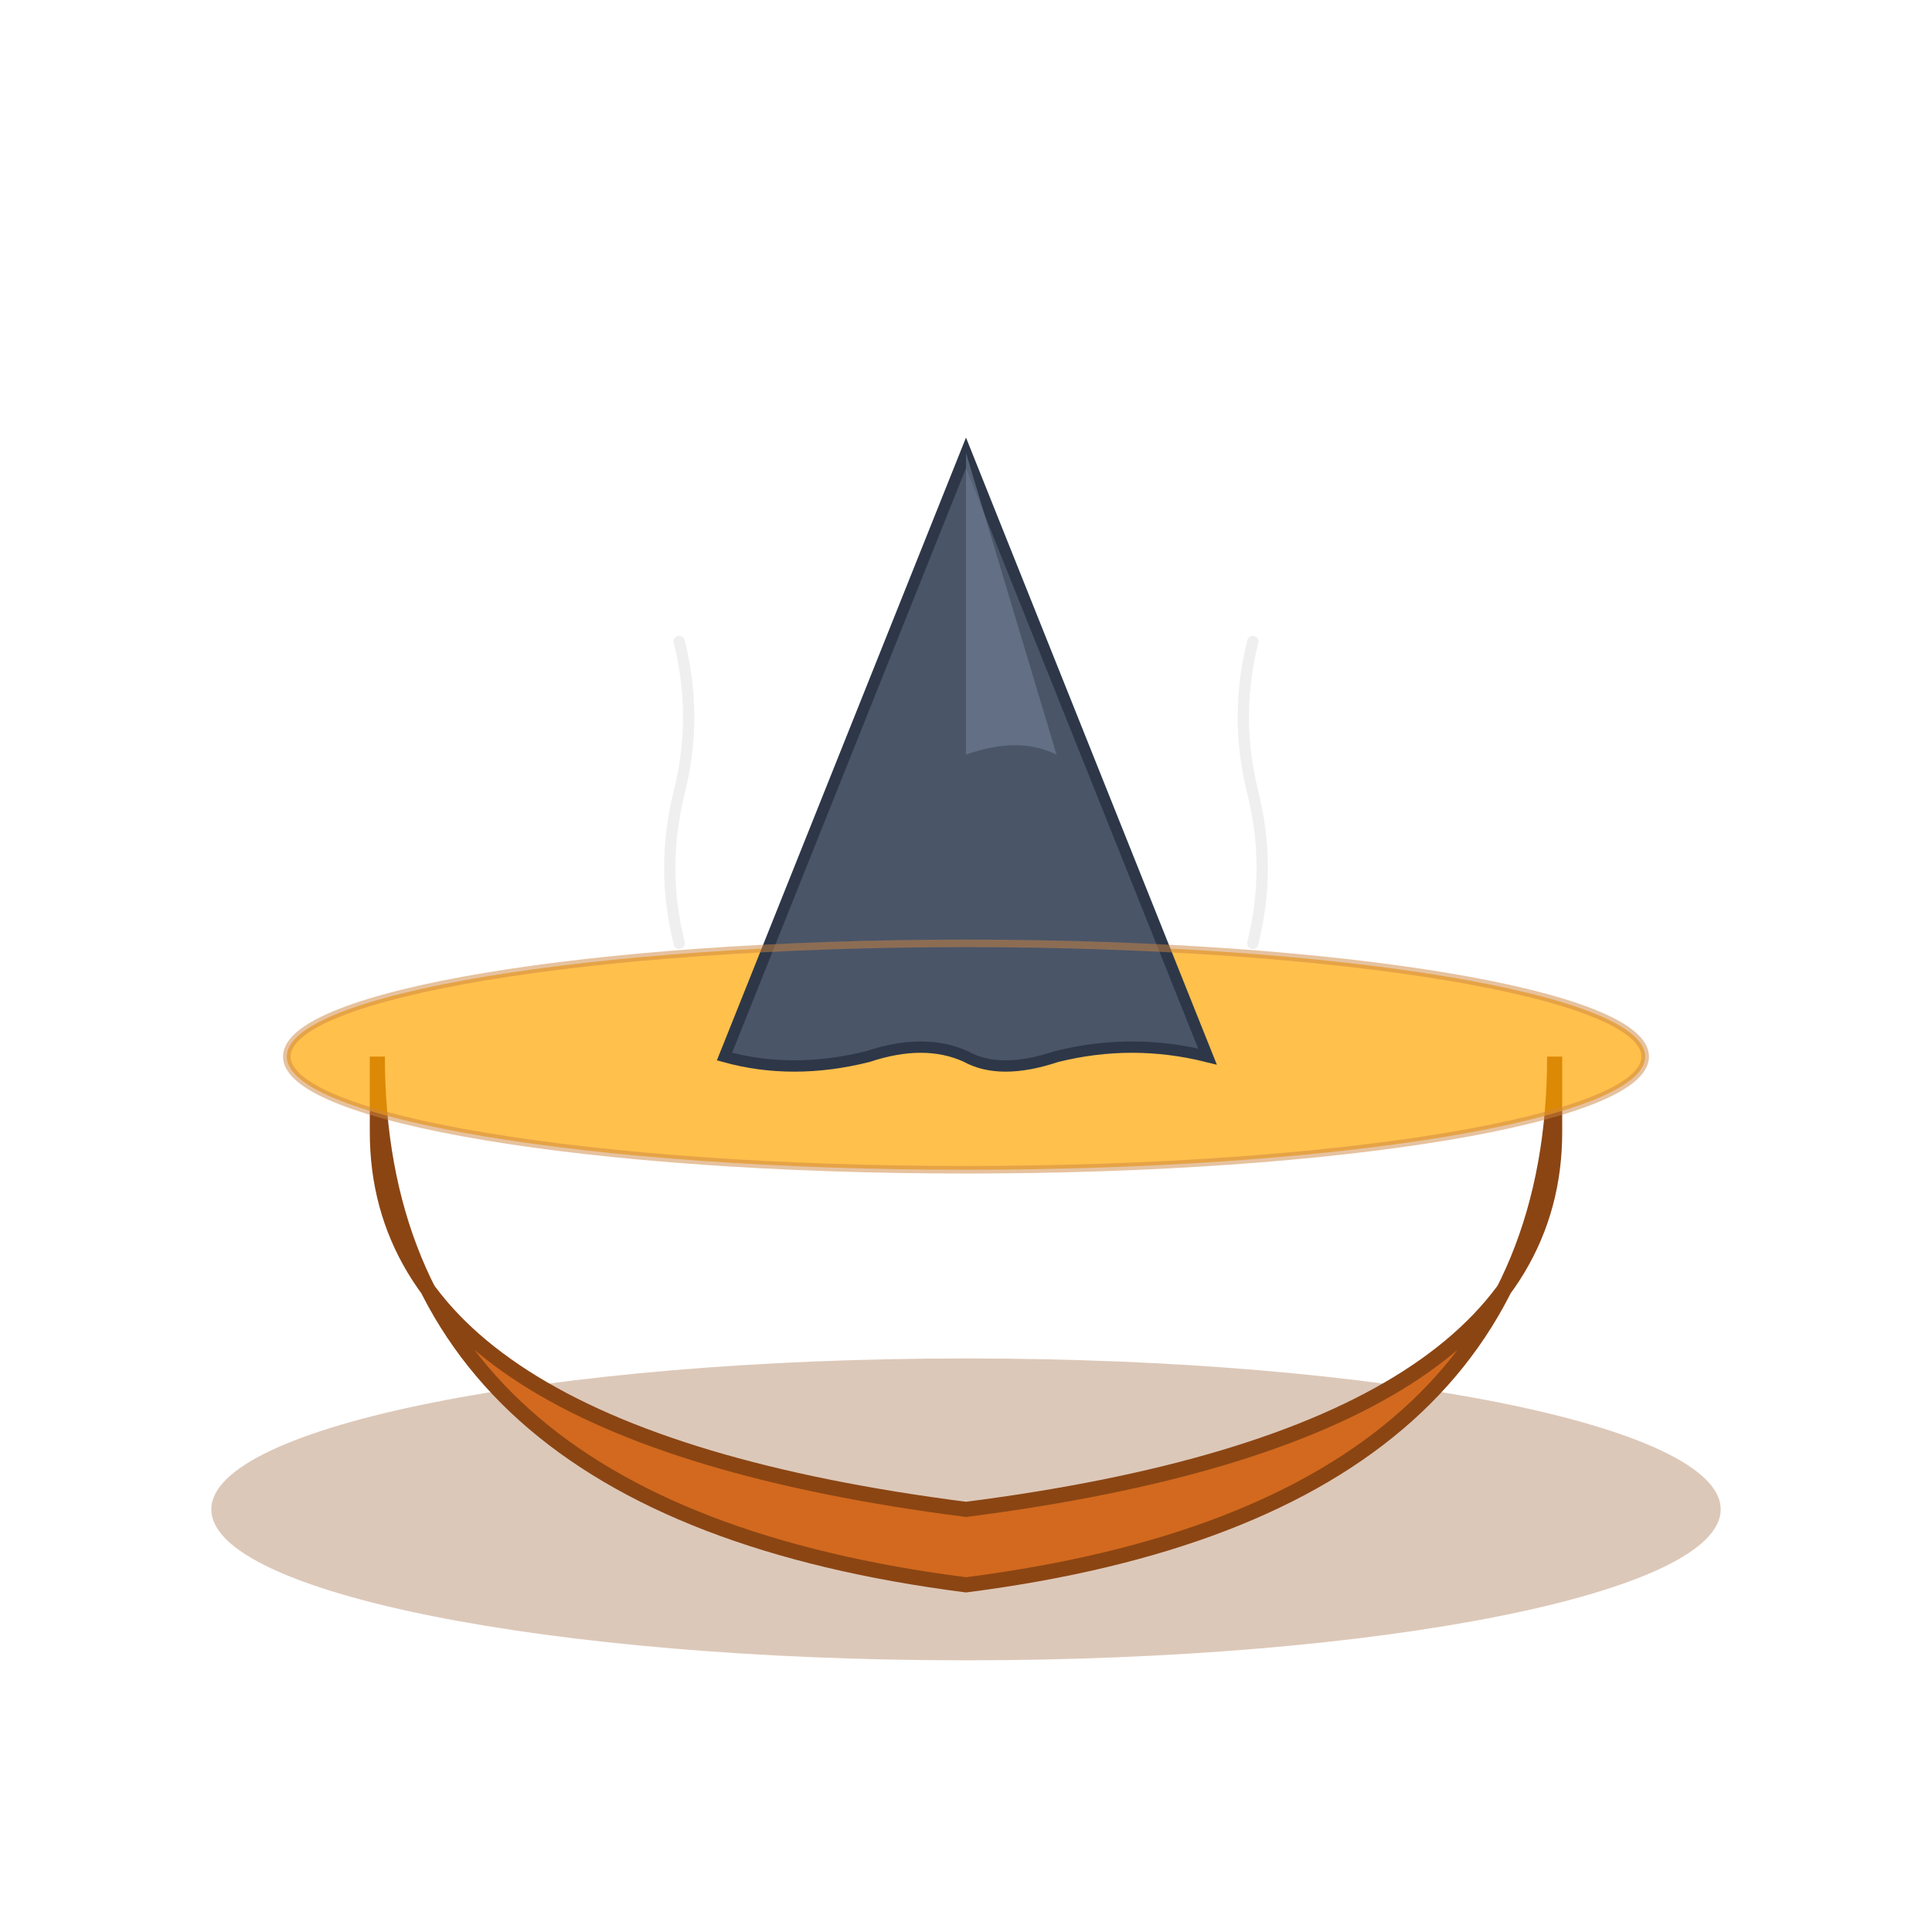
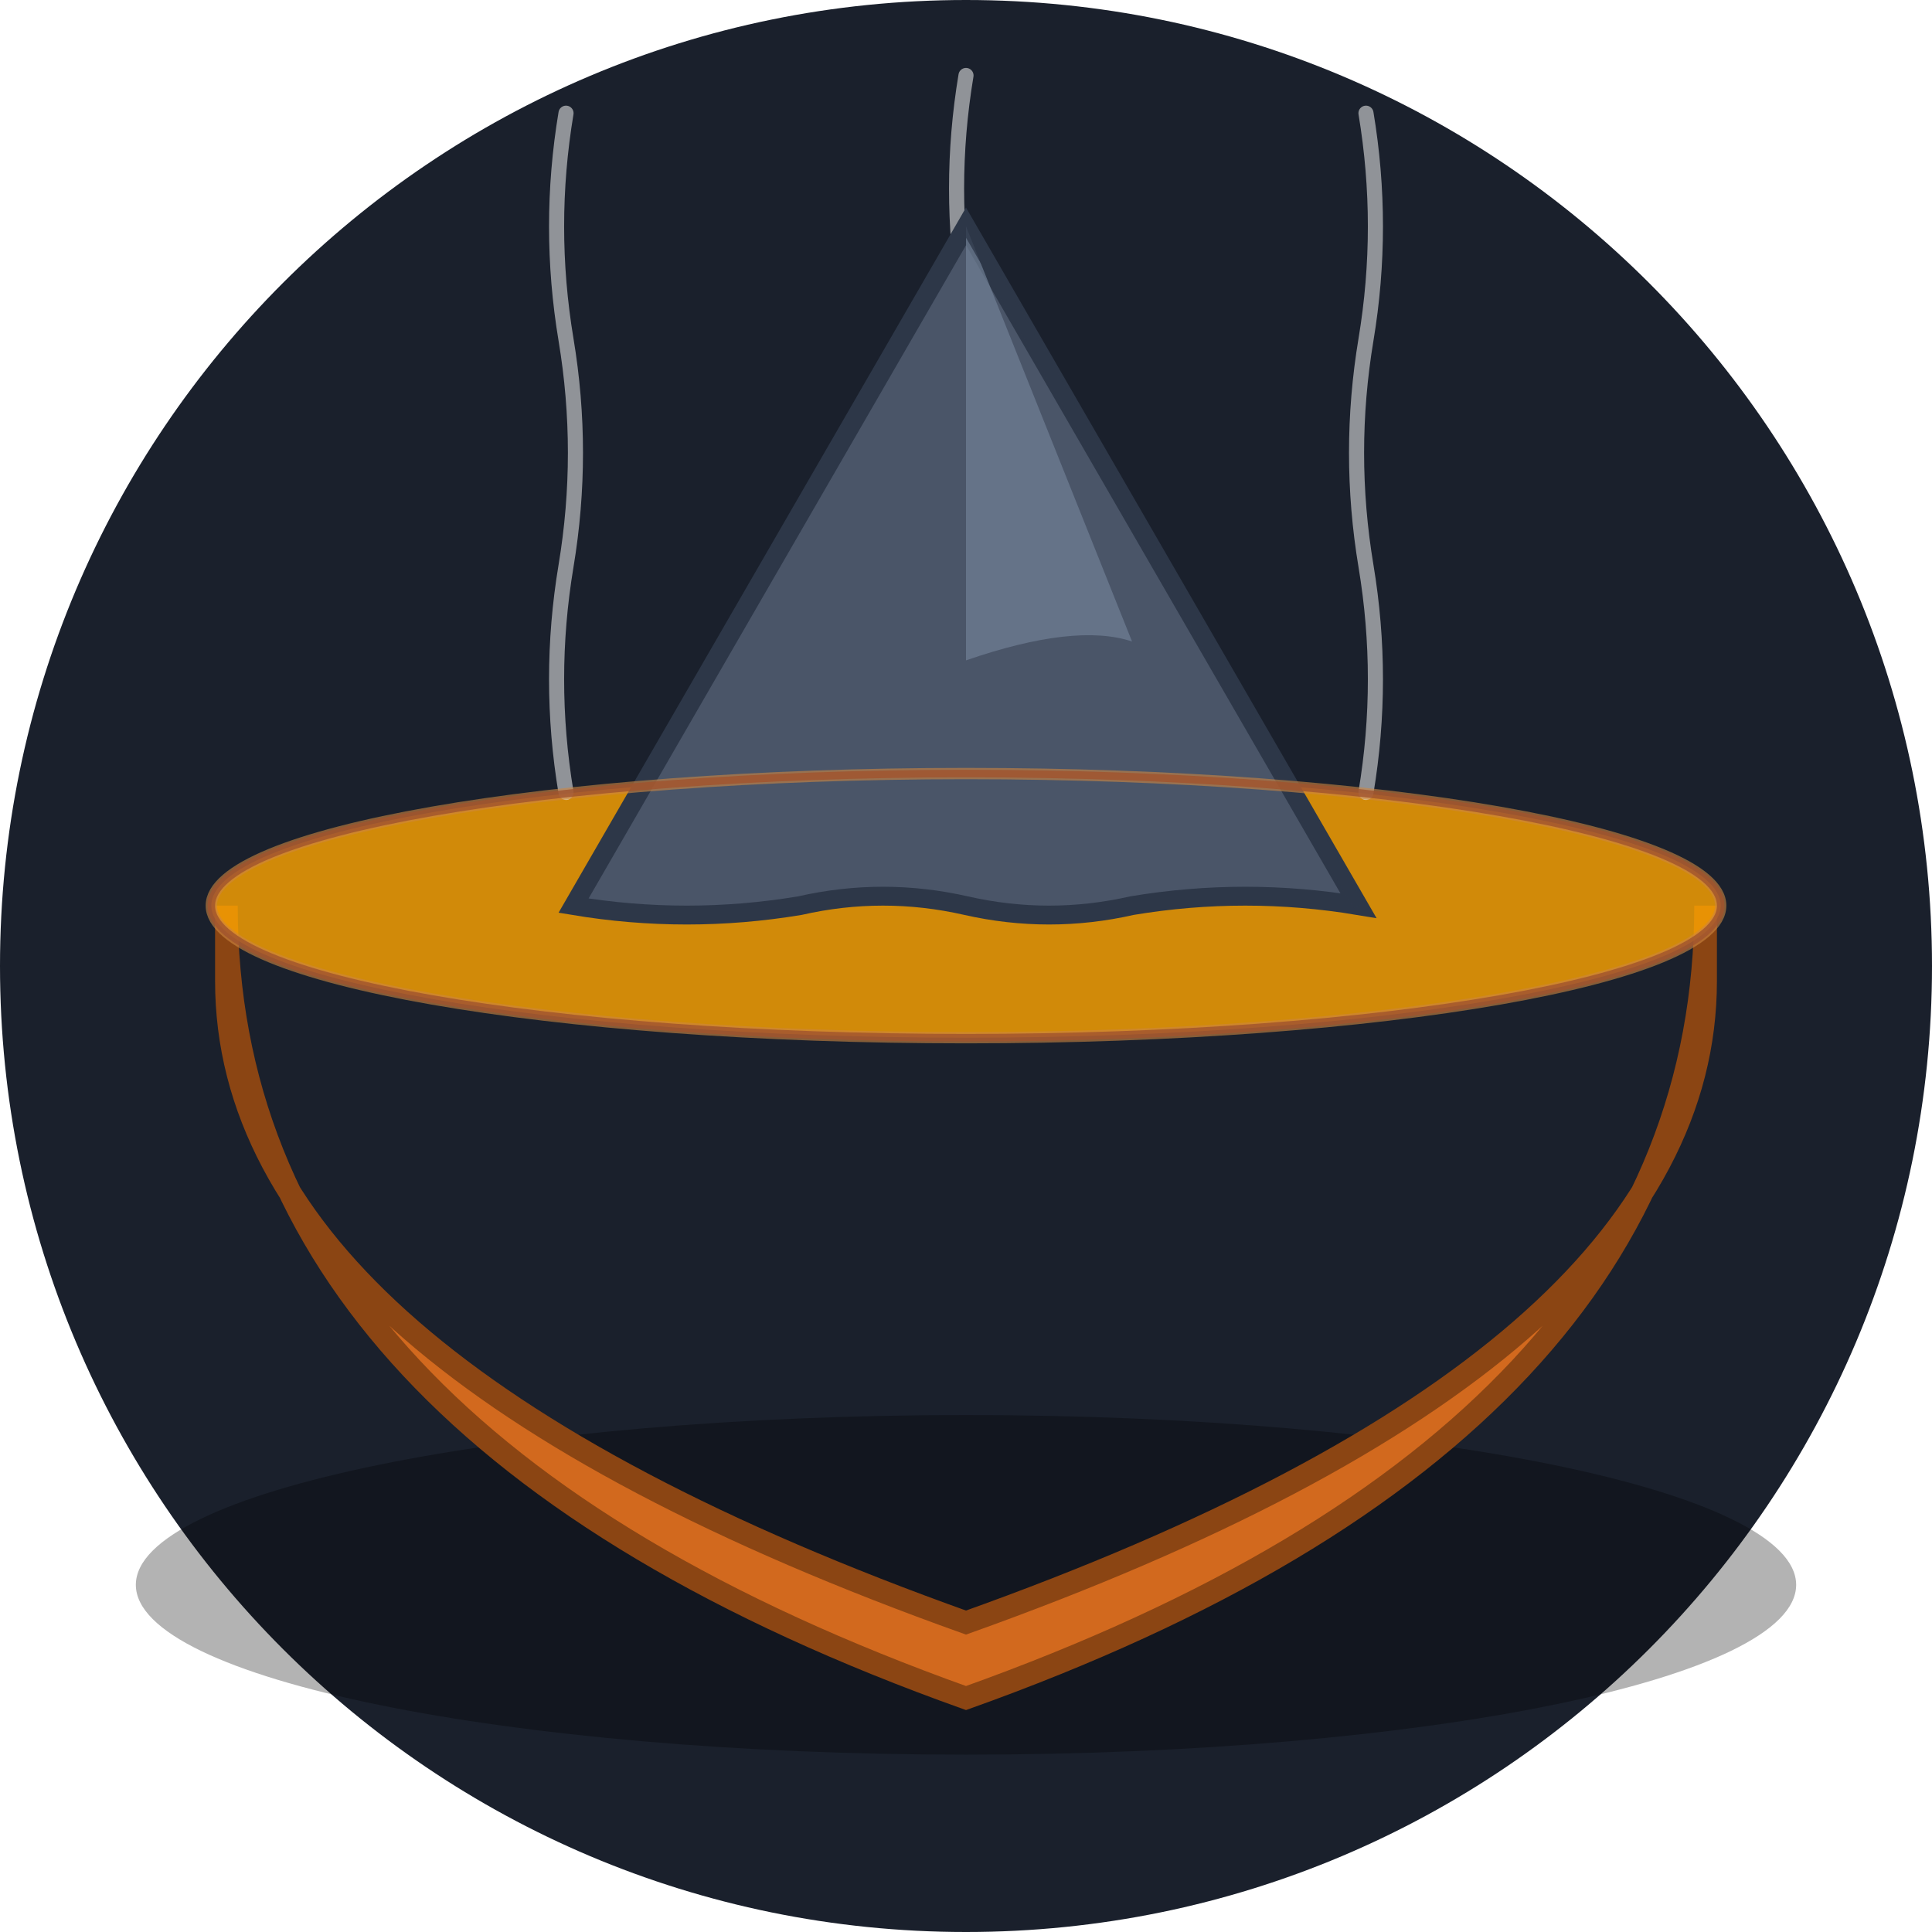
<svg xmlns="http://www.w3.org/2000/svg" width="512" height="512" viewBox="0 0 512 512">
-   <ellipse cx="256" cy="400" rx="200" ry="40" fill="#8B4513" opacity="0.3" />
-   <path d="M 100 280 Q 100 400, 256 420 Q 412 400, 412 280 L 412 300 Q 412 380, 256 400 Q 100 380, 100 300 Z" fill="#D2691E" stroke="#8B4513" stroke-width="4" />
-   <ellipse cx="256" cy="280" rx="180" ry="30" fill="#FFA500" opacity="0.7" />
-   <path d="M 180 250 Q 175 230, 180 210 Q 185 190, 180 170" fill="none" stroke="#E0E0E0" stroke-width="3" stroke-linecap="round" opacity="0.5" />
-   <path d="M 256 240 Q 251 220, 256 200 Q 261 180, 256 160" fill="none" stroke="#E0E0E0" stroke-width="3" stroke-linecap="round" opacity="0.5" />
-   <path d="M 332 250 Q 337 230, 332 210 Q 327 190, 332 170" fill="none" stroke="#E0E0E0" stroke-width="3" stroke-linecap="round" opacity="0.5" />
-   <path d="M 256 120 L 320 280 Q 300 275, 280 280 Q 265 285, 256 280 Q 245 275, 230 280 Q 210 285, 192 280 Z" fill="#4A5568" stroke="#2D3748" stroke-width="3" />
-   <path d="M 256 120 L 280 200 Q 270 195, 256 200 Z" fill="#718096" opacity="0.6" />
-   <ellipse cx="256" cy="280" rx="180" ry="30" fill="none" stroke="#CD853F" stroke-width="2" opacity="0.5" />
+   <circle cx="256" cy="256" r="256" fill="#1A202C" />
+   <ellipse cx="256" cy="420" rx="220" ry="45" fill="#000000" opacity="0.3" />
+   <path d="M 60 240 Q 60 380, 256 450 Q 452 380, 452 240 L 452 260 Q 452 360, 256 430 Q 60 360, 60 260 Z" fill="#D2691E" stroke="#8B4513" stroke-width="6" />
+   <ellipse cx="256" cy="240" rx="200" ry="35" fill="#FFA500" opacity="0.8" />
+   <path d="M 150 210 Q 145 180, 150 150 Q 155 120, 150 90 Q 145 60, 150 30" fill="none" stroke="#E0E0E0" stroke-width="4" stroke-linecap="round" opacity="0.6" />
+   <path d="M 256 200 Q 251 170, 256 140 Q 261 110, 256 80 Q 251 50, 256 20" fill="none" stroke="#E0E0E0" stroke-width="4" stroke-linecap="round" opacity="0.6" />
+   <path d="M 362 210 Q 367 180, 362 150 Q 357 120, 362 90 Q 367 60, 362 30" fill="none" stroke="#E0E0E0" stroke-width="4" stroke-linecap="round" opacity="0.6" />
+   <path d="M 256 60 L 360 240 Q 330 235, 300 240 Q 278 245, 256 240 Q 234 235, 212 240 Q 182 245, 152 240 Z" fill="#4A5568" stroke="#2D3748" stroke-width="5" />
+   <path d="M 256 60 L 300 170 Q 285 165, 256 175 Z" fill="#718096" opacity="0.7" />
+   <path d="M 256 60 L 360 240" fill="none" stroke="#2D3748" stroke-width="3" opacity="0.8" />
+   <ellipse cx="256" cy="240" rx="200" ry="35" fill="none" stroke="#CD853F" stroke-width="3" opacity="0.6" />
+   <ellipse cx="256" cy="240" rx="200" ry="35" fill="none" stroke="#A0522D" stroke-width="2" opacity="0.8" />
</svg>
